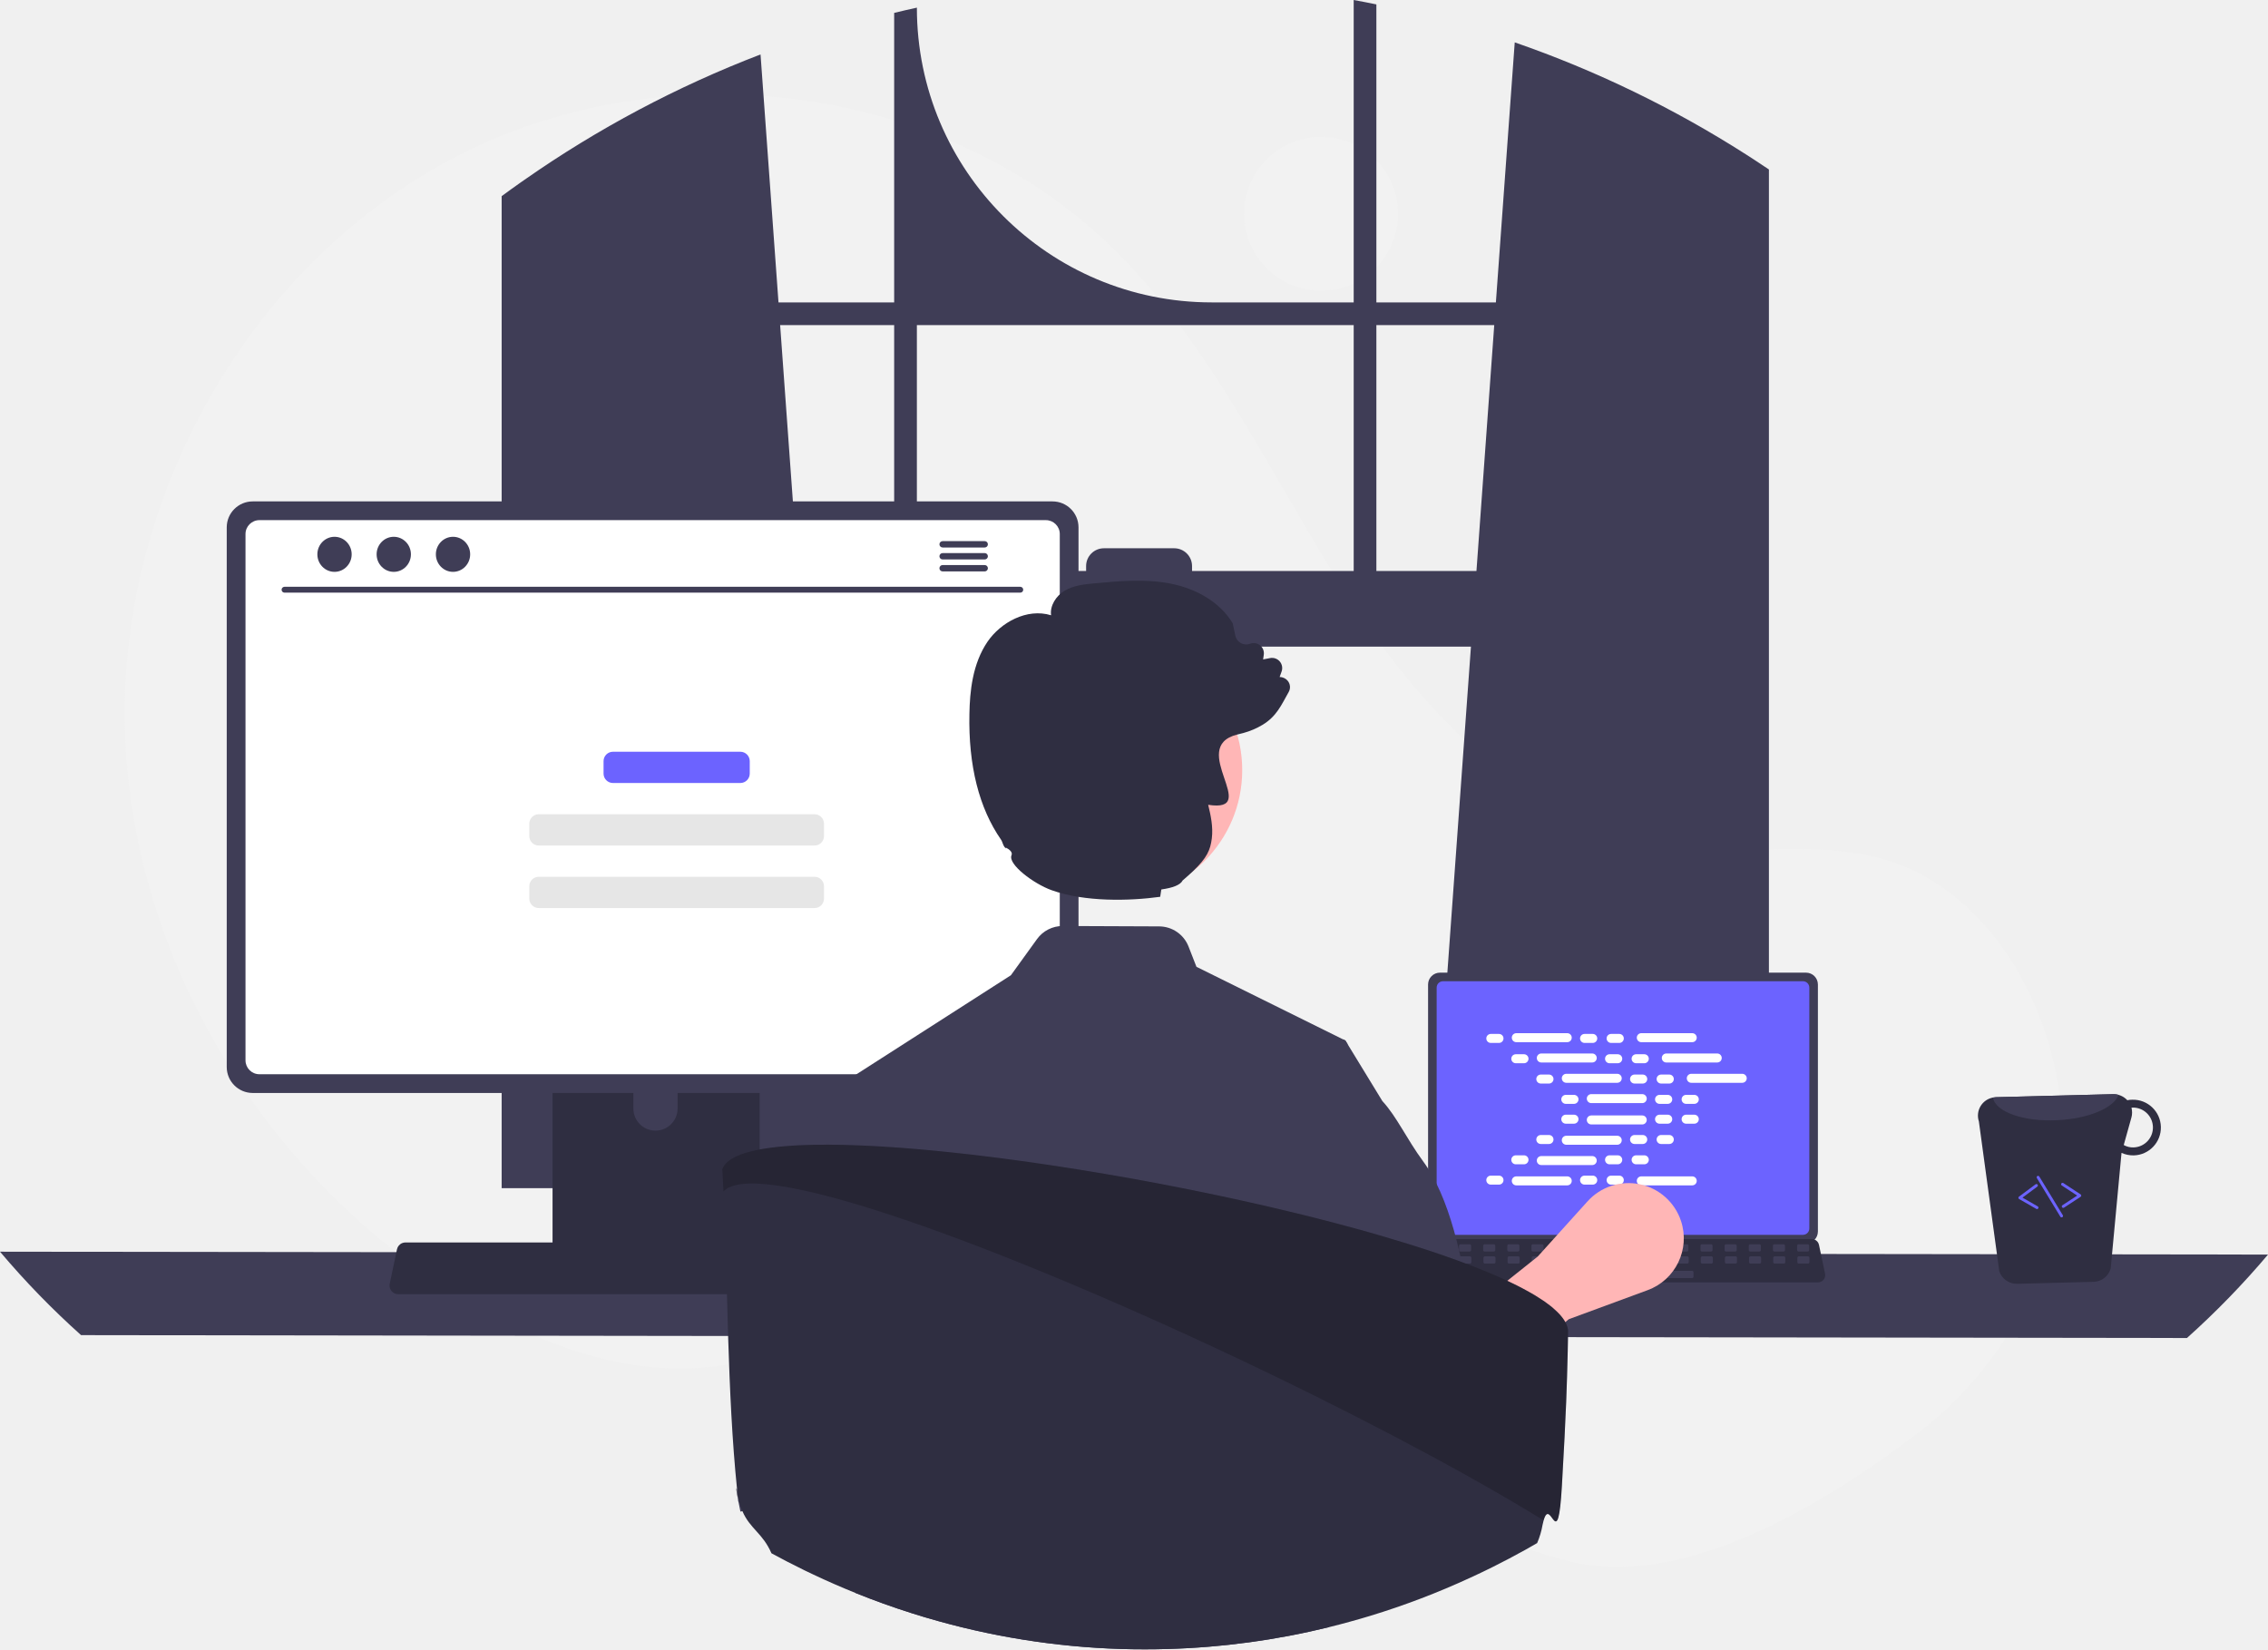
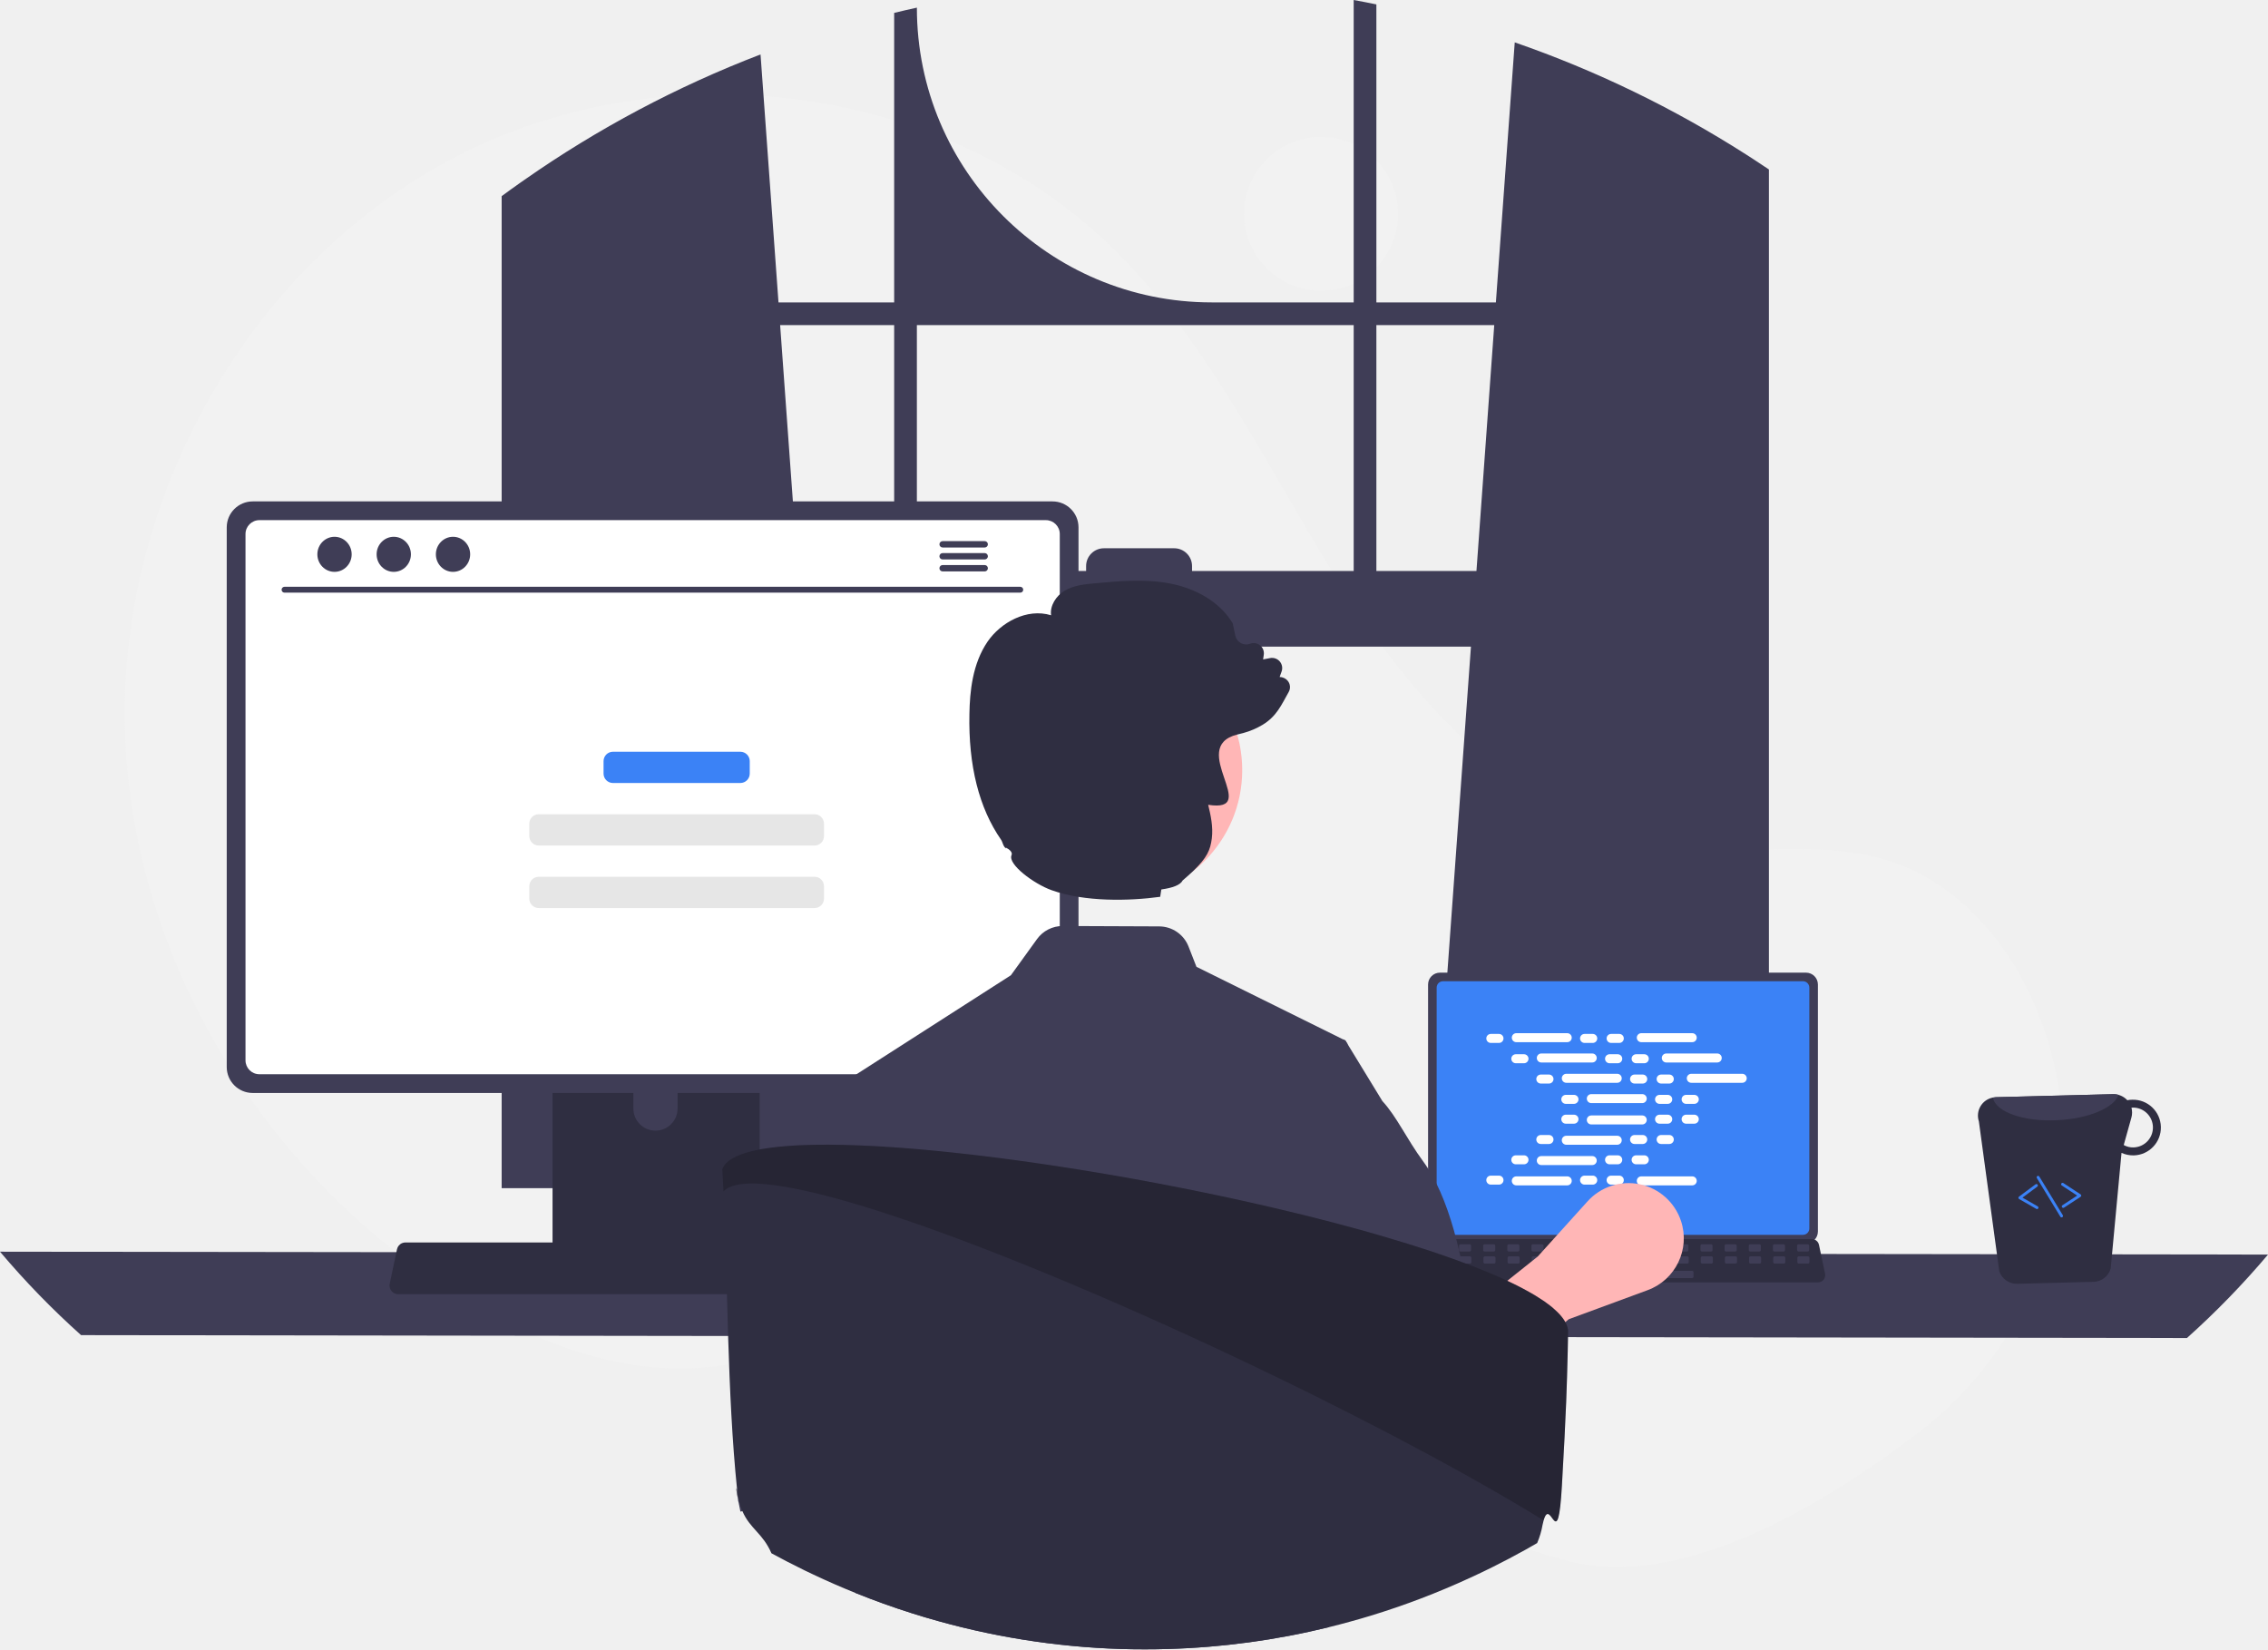
<svg xmlns="http://www.w3.org/2000/svg" data-name="Layer 1" width="786.82" height="572.258" viewBox="0 0 786.82 572.258">
  <circle cx="458.321" cy="74.182" r="26.701" fill="#f2f2f2" />
  <path d="M872.038,661.023c39.688-30.229,58.644-81.025,46.776-129.482q-.442-1.806-.934-3.604c-7.867-28.763-27.332-56.101-55.7-65.291-23.82-7.717-49.82-1.783-74.669-4.851-48.781-6.024-86.601-45.494-113.211-86.819-26.611-41.325-47.062-87.583-82.422-121.724-58.285-56.275-153.362-68.391-225.627-31.76C293.987,254.121,247.955,335.391,249.918,416.386c1.963,80.995,50.046,158.432,119.875,199.517,25.652,15.093,55.321,25.785,84.848,22.044,25.62-3.246,48.899-17.013,74.399-21.1,40.091-6.426,79.927,11.701,114.603,32.824,34.676,21.123,68.17,46.16,107.574,55.952C789.478,715.131,836.881,687.801,872.038,661.023Z" transform="translate(-206.59 -163.8711)" fill="#f2f2f2" />
  <path d="M815.016,219.191c-.87-.58-1.75-1.13-2.62-1.69a380.24,380.24,0,0,0-80.31-38.93l-6.54,90.22h-41.46v-103.39c-2.61-.54-5.24-1.05-7.87-1.53v104.92H626.946A102.27,102.27,0,0,1,524.676,166.521v-0c-2.64.57-5.26,1.18-7.88,1.83v100.44h-40.13l-6.23-86.03a380.858,380.858,0,0,0-81.94,43.53c-.44.3-.88.61-1.31.91-2.21,1.55-4.39,3.13-6.56,4.73v344.19h118.27l-2.09-28.95-11.5-158.95h231.59l-11.5,158.95-2.09,28.95h116.96v-353.45Q817.656,220.901,815.016,219.191Zm-298.22,142.78h-33.39l-6.17-85.3h39.56Zm159.42,0h-56.08v-1.69a6.18,6.18,0,0,0-6.19-6.18h-24.38a6.178,6.178,0,0,0-6.18,6.18v1.69h-58.71v-85.3h151.54Zm7.87,0v-85.3h40.89l-6.17,85.3Z" transform="translate(-206.59 -163.8711)" fill="#3f3d56" />
  <path d="M206.59,598.162a289.003,289.003,0,0,0,28.12,28.95l730.58,1a289.003,289.003,0,0,0,28.12-28.95Z" transform="translate(-206.59 -163.8711)" fill="#3f3d56" />
  <path d="M702.02,505.462v85.704a4.122,4.122,0,0,0,4.119,4.119H833.143a4.122,4.122,0,0,0,4.119-4.119v-85.704a4.124,4.124,0,0,0-4.119-4.115H706.139A4.124,4.124,0,0,0,702.02,505.462Z" transform="translate(-206.59 -163.8711)" fill="#3f3d56" />
-   <path d="M704.999,506.529V590.109a2.205,2.205,0,0,0,2.201,2.201H832.086a2.205,2.205,0,0,0,2.201-2.201V506.529a2.206,2.206,0,0,0-2.201-2.206H707.201A2.206,2.206,0,0,0,704.999,506.529Z" transform="translate(-206.59 -163.8711)" fill="#6c63ff" />
+   <path d="M704.999,506.529V590.109a2.205,2.205,0,0,0,2.201,2.201H832.086a2.205,2.205,0,0,0,2.201-2.201V506.529a2.206,2.206,0,0,0-2.201-2.206H707.201A2.206,2.206,0,0,0,704.999,506.529Z" transform="translate(-206.59 -163.8711)" fill="#3b82f6" />
  <path d="M699.364,607.881a2.47,2.47,0,0,0,1.943.93H837.299a2.502,2.502,0,0,0,2.446-3.016l-2.111-10.027a2.507,2.507,0,0,0-1.558-1.818,2.425,2.425,0,0,0-.888-.168H703.41a2.424,2.424,0,0,0-.888.168,2.507,2.507,0,0,0-1.558,1.818l-2.111,10.027A2.501,2.501,0,0,0,699.364,607.881Z" transform="translate(-206.59 -163.8711)" fill="#2f2e41" />
  <rect x="830.034" y="595.588" width="4.188" height="2.513" rx="0.488" transform="translate(1457.666 1029.819) rotate(-180)" fill="#3f3d56" />
  <rect x="821.657" y="595.588" width="4.188" height="2.513" rx="0.488" transform="translate(1440.912 1029.819) rotate(-180)" fill="#3f3d56" />
  <rect x="813.28" y="595.588" width="4.188" height="2.513" rx="0.488" transform="translate(1424.158 1029.819) rotate(-180)" fill="#3f3d56" />
  <rect x="804.903" y="595.588" width="4.188" height="2.513" rx="0.488" transform="translate(1407.404 1029.819) rotate(-180)" fill="#3f3d56" />
  <rect x="796.526" y="595.588" width="4.188" height="2.513" rx="0.488" transform="translate(1390.65 1029.819) rotate(-180)" fill="#3f3d56" />
  <rect x="788.149" y="595.588" width="4.188" height="2.513" rx="0.488" transform="translate(1373.896 1029.819) rotate(-180)" fill="#3f3d56" />
  <rect x="779.772" y="595.588" width="4.188" height="2.513" rx="0.488" transform="translate(1357.142 1029.819) rotate(-180)" fill="#3f3d56" />
  <rect x="771.395" y="595.588" width="4.188" height="2.513" rx="0.488" transform="translate(1340.388 1029.819) rotate(-180)" fill="#3f3d56" />
  <rect x="763.018" y="595.588" width="4.188" height="2.513" rx="0.488" transform="translate(1323.634 1029.819) rotate(-180)" fill="#3f3d56" />
  <rect x="754.641" y="595.588" width="4.188" height="2.513" rx="0.488" transform="translate(1306.88 1029.819) rotate(-180)" fill="#3f3d56" />
  <rect x="746.264" y="595.588" width="4.188" height="2.513" rx="0.488" transform="translate(1290.126 1029.819) rotate(-180)" fill="#3f3d56" />
  <rect x="737.887" y="595.588" width="4.188" height="2.513" rx="0.488" transform="translate(1273.372 1029.819) rotate(-180)" fill="#3f3d56" />
  <rect x="729.51" y="595.588" width="4.188" height="2.513" rx="0.488" transform="translate(1256.618 1029.819) rotate(-180)" fill="#3f3d56" />
  <rect x="721.133" y="595.588" width="4.188" height="2.513" rx="0.488" transform="translate(1239.865 1029.819) rotate(-180)" fill="#3f3d56" />
  <rect x="712.756" y="595.588" width="4.188" height="2.513" rx="0.488" transform="translate(1223.111 1029.819) rotate(-180)" fill="#3f3d56" />
  <rect x="704.379" y="595.588" width="4.188" height="2.513" rx="0.488" transform="translate(1206.357 1029.819) rotate(-180)" fill="#3f3d56" />
  <rect x="830.133" y="599.777" width="4.188" height="2.513" rx="0.488" transform="translate(1457.864 1038.196) rotate(-180)" fill="#3f3d56" />
  <rect x="821.756" y="599.777" width="4.188" height="2.513" rx="0.488" transform="translate(1441.11 1038.196) rotate(-180)" fill="#3f3d56" />
  <rect x="813.379" y="599.777" width="4.188" height="2.513" rx="0.488" transform="translate(1424.356 1038.196) rotate(-180)" fill="#3f3d56" />
  <rect x="805.002" y="599.777" width="4.188" height="2.513" rx="0.488" transform="translate(1407.602 1038.196) rotate(-180)" fill="#3f3d56" />
  <rect x="796.625" y="599.777" width="4.188" height="2.513" rx="0.488" transform="translate(1390.848 1038.196) rotate(-180)" fill="#3f3d56" />
  <rect x="788.248" y="599.777" width="4.188" height="2.513" rx="0.488" transform="translate(1374.094 1038.196) rotate(-180)" fill="#3f3d56" />
  <rect x="779.871" y="599.777" width="4.188" height="2.513" rx="0.488" transform="translate(1357.34 1038.196) rotate(-180)" fill="#3f3d56" />
  <rect x="771.494" y="599.777" width="4.188" height="2.513" rx="0.488" transform="translate(1340.586 1038.196) rotate(-180)" fill="#3f3d56" />
  <rect x="763.117" y="599.777" width="4.188" height="2.513" rx="0.488" transform="translate(1323.832 1038.196) rotate(-180)" fill="#3f3d56" />
  <rect x="754.74" y="599.777" width="4.188" height="2.513" rx="0.488" transform="translate(1307.078 1038.196) rotate(-180)" fill="#3f3d56" />
  <rect x="746.363" y="599.777" width="4.188" height="2.513" rx="0.488" transform="translate(1290.324 1038.196) rotate(-180)" fill="#3f3d56" />
  <rect x="737.986" y="599.777" width="4.188" height="2.513" rx="0.488" transform="translate(1273.57 1038.196) rotate(-180)" fill="#3f3d56" />
  <rect x="729.609" y="599.777" width="4.188" height="2.513" rx="0.488" transform="translate(1256.816 1038.196) rotate(-180)" fill="#3f3d56" />
  <rect x="721.232" y="599.777" width="4.188" height="2.513" rx="0.488" transform="translate(1240.062 1038.196) rotate(-180)" fill="#3f3d56" />
  <rect x="712.855" y="599.777" width="4.188" height="2.513" rx="0.488" transform="translate(1223.309 1038.196) rotate(-180)" fill="#3f3d56" />
  <rect x="704.478" y="599.777" width="4.188" height="2.513" rx="0.488" transform="translate(1206.555 1038.196) rotate(-180)" fill="#3f3d56" />
  <rect x="760.604" y="604.803" width="33.508" height="2.513" rx="0.488" transform="translate(1348.126 1048.248) rotate(-180)" fill="#3f3d56" />
  <rect x="515.631" y="358.737" width="5.966" height="3.122" rx="1.561" fill="#fff" />
  <rect x="548.154" y="358.737" width="5.966" height="3.122" rx="1.561" fill="#fff" />
  <rect x="557.369" y="358.737" width="5.966" height="3.122" rx="1.561" fill="#fff" />
  <rect x="524.477" y="358.477" width="20.796" height="3.122" rx="1.561" fill="#fff" />
  <rect x="567.841" y="358.477" width="20.796" height="3.122" rx="1.561" fill="#fff" />
  <rect x="524.304" y="365.784" width="5.966" height="3.122" rx="1.561" fill="#fff" />
  <rect x="556.827" y="365.784" width="5.966" height="3.122" rx="1.561" fill="#fff" />
  <rect x="566.042" y="365.784" width="5.966" height="3.122" rx="1.561" fill="#fff" />
  <rect x="533.15" y="365.523" width="20.796" height="3.122" rx="1.561" fill="#fff" />
  <rect x="576.514" y="365.523" width="20.796" height="3.122" rx="1.561" fill="#fff" />
  <rect x="532.977" y="372.83" width="5.966" height="3.122" rx="1.561" fill="#fff" />
  <rect x="565.5" y="372.83" width="5.966" height="3.122" rx="1.561" fill="#fff" />
  <rect x="574.715" y="372.83" width="5.966" height="3.122" rx="1.561" fill="#fff" />
  <rect x="541.823" y="372.57" width="20.796" height="3.122" rx="1.561" fill="#fff" />
  <rect x="585.187" y="372.57" width="20.796" height="3.122" rx="1.561" fill="#fff" />
  <rect x="541.649" y="379.877" width="5.966" height="3.122" rx="1.561" fill="#fff" />
  <rect x="574.172" y="379.877" width="5.966" height="3.122" rx="1.561" fill="#fff" />
  <rect x="583.387" y="379.877" width="5.966" height="3.122" rx="1.561" fill="#fff" />
  <rect x="550.496" y="379.617" width="20.796" height="3.122" rx="1.561" fill="#fff" />
  <rect x="548.154" y="407.898" width="5.966" height="3.122" rx="1.561" fill="#fff" />
  <rect x="557.369" y="407.898" width="5.966" height="3.122" rx="1.561" fill="#fff" />
  <rect x="567.841" y="408.158" width="20.796" height="3.122" rx="1.561" fill="#fff" />
  <rect x="515.631" y="407.898" width="5.966" height="3.122" rx="1.561" fill="#fff" />
  <rect x="524.477" y="408.158" width="20.796" height="3.122" rx="1.561" fill="#fff" />
  <rect x="524.304" y="400.851" width="5.966" height="3.122" rx="1.561" fill="#fff" />
  <rect x="556.827" y="400.851" width="5.966" height="3.122" rx="1.561" fill="#fff" />
  <rect x="566.042" y="400.851" width="5.966" height="3.122" rx="1.561" fill="#fff" />
  <rect x="533.15" y="401.111" width="20.796" height="3.122" rx="1.561" fill="#fff" />
  <rect x="532.977" y="393.804" width="5.966" height="3.122" rx="1.561" fill="#fff" />
  <rect x="565.5" y="393.804" width="5.966" height="3.122" rx="1.561" fill="#fff" />
  <rect x="574.715" y="393.804" width="5.966" height="3.122" rx="1.561" fill="#fff" />
  <rect x="541.823" y="394.064" width="20.796" height="3.122" rx="1.561" fill="#fff" />
  <rect x="541.649" y="386.758" width="5.966" height="3.122" rx="1.561" fill="#fff" />
  <rect x="574.172" y="386.758" width="5.966" height="3.122" rx="1.561" fill="#fff" />
  <rect x="583.387" y="386.758" width="5.966" height="3.122" rx="1.561" fill="#fff" />
  <rect x="550.496" y="387.018" width="20.796" height="3.122" rx="1.561" fill="#fff" />
  <path d="M711.507,654.353l-13.35-21.102,41.902-33.403,17.295-19.161a19.161,19.161,0,0,1,32.418,6.828h0a19.161,19.161,0,0,1-11.57,23.991l-27.349,10.075Z" transform="translate(-206.59 -163.8711)" fill="#ffb6b6" />
  <path d="M398.28,501.352v102.56h71.85v-102.56a3.448,3.448,0,0,0-2.43-3.3,3.175,3.175,0,0,0-1.03-.16H401.75A3.463,3.463,0,0,0,398.28,501.352Zm28.04,35.24a7.67,7.67,0,0,1,15.34,0v11.9a7.67,7.67,0,0,1-15.34,0Z" transform="translate(-206.59 -163.8711)" fill="#2f2e41" />
  <path d="M398.06,600.632v9.89a1.946,1.946,0,0,0,1.93,1.94h68.43a1.94,1.94,0,0,0,1.93-1.94v-9.89Z" transform="translate(-206.59 -163.8711)" fill="#3f3d56" />
  <path d="M285.25,346.832V534.092a9.007,9.007,0,0,0,9,9h277.5a9.007,9.007,0,0,0,9-9V346.832a9.011,9.011,0,0,0-9-8.99H294.25A9.012,9.012,0,0,0,285.25,346.832Z" transform="translate(-206.59 -163.8711)" fill="#3f3d56" />
  <path d="M291.76,349.162v182.62a4.818,4.818,0,0,0,4.81,4.81H569.44a4.818,4.818,0,0,0,4.81-4.81v-182.62a4.82,4.82,0,0,0-4.81-4.82H296.57A4.821,4.821,0,0,0,291.76,349.162Z" transform="translate(-206.59 -163.8711)" fill="#fff" />
  <path d="M342.4,611.792a2.948,2.948,0,0,0,2.32,1.11h162.34a2.987,2.987,0,0,0,2.92-3.6l-2.52-11.97a2.993,2.993,0,0,0-1.86-2.17,2.895,2.895,0,0,0-1.06-.2H347.23a2.894,2.894,0,0,0-1.06.2,2.992,2.992,0,0,0-1.86,2.17l-2.52,11.97A2.985,2.985,0,0,0,342.4,611.792Z" transform="translate(-206.59 -163.8711)" fill="#2f2e41" />
  <path d="M560.585,369.499H305.261a1.016,1.016,0,0,1,0-2.031H560.585a1.016,1.016,0,0,1,0,2.031Z" transform="translate(-206.59 -163.8711)" fill="#3f3d56" />
  <ellipse cx="116.051" cy="192.33" rx="5.95" ry="6.083" fill="#3f3d56" />
  <ellipse cx="136.607" cy="192.33" rx="5.95" ry="6.083" fill="#3f3d56" />
  <ellipse cx="157.163" cy="192.33" rx="5.95" ry="6.083" fill="#3f3d56" />
  <path d="M548.206,351.622h-14.6a1.105,1.105,0,0,0,0,2.21h14.6a1.105,1.105,0,0,0,0-2.21Z" transform="translate(-206.59 -163.8711)" fill="#3f3d56" />
  <path d="M548.206,355.772h-14.6a1.105,1.105,0,0,0,0,2.21h14.6a1.105,1.105,0,0,0,0-2.21Z" transform="translate(-206.59 -163.8711)" fill="#3f3d56" />
  <path d="M548.206,359.922h-14.6a1.105,1.105,0,0,0,0,2.21h14.6a1.105,1.105,0,0,0,0-2.21Z" transform="translate(-206.59 -163.8711)" fill="#3f3d56" />
  <path d="M900.186,604.972a6.416,6.416,0,0,0,6.183,4.331l26.492-.682a6.329,6.329,0,0,0,5.981-4.657l3.749-40.087a9.794,9.794,0,0,0,4.238.871,9.661,9.661,0,1,0-.485-19.317,8.184,8.184,0,0,0-1.736.181,6.548,6.548,0,0,0-4.874-2.103l-40.751,1.052a5.853,5.853,0,0,0-1.005.125,6.365,6.365,0,0,0-4.873,8.265Zm43.173-43.817,2.668-9.553a6.506,6.506,0,0,0,.02-3.375c.129-0.0.244-.062.373-.062a6.91,6.91,0,0,1,.324,13.817A6.505,6.505,0,0,1,943.359,561.156Z" transform="translate(-206.59 -163.8711)" fill="#2f2e41" />
  <path d="M897.978,544.686c.868,4.964,10.629,8.454,22.366,7.847,10.793-.497,19.617-4.287,21.234-8.778a6.025,6.025,0,0,0-1.844-.246l-40.751,1.052A5.853,5.853,0,0,0,897.978,544.686Z" transform="translate(-206.59 -163.8711)" fill="#3f3d56" />
-   <path d="M922.494,582.944a.497.497,0,0,0,.151-.066l5.753-3.766a.499.499,0,0,0,0-.836l-5.98-3.917a.5.5,0,1,0-.548.836l5.341,3.498-5.114,3.348a.5.5,0,0,0,.396.903Z" transform="translate(-206.59 -163.8711)" fill="#6c63ff" />
-   <path d="M913.408,583.363a.5.5,0,0,0,.126-.918l-5.303-3.04,5.126-3.807a.5.5,0,1,0-.596-.802l-5.739,4.263a.5.5,0,0,0,.049.835l5.965,3.42A.5.5,0,0,0,913.408,583.363Z" transform="translate(-206.59 -163.8711)" fill="#6c63ff" />
-   <path d="M921.922,586.244a.482.482,0,0,0,.137-.058.5.5,0,0,0,.168-.687l-8.155-13.408a.5.5,0,0,0-.854.521l8.155,13.408A.5.5,0,0,0,921.922,586.244Z" transform="translate(-206.59 -163.8711)" fill="#6c63ff" />
-   <rect x="209.385" y="260.827" width="50.719" height="10.846" rx="3.264" fill="#6c63ff" />
+   <path d="M922.494,582.944a.497.497,0,0,0,.151-.066l5.753-3.766a.499.499,0,0,0,0-.836l-5.98-3.917a.5.5,0,1,0-.548.836l5.341,3.498-5.114,3.348a.5.5,0,0,0,.396.903Z" transform="translate(-206.59 -163.8711)" fill="#3b82f6" />
+   <path d="M913.408,583.363a.5.5,0,0,0,.126-.918l-5.303-3.04,5.126-3.807a.5.5,0,1,0-.596-.802l-5.739,4.263a.5.5,0,0,0,.049.835l5.965,3.42A.5.5,0,0,0,913.408,583.363Z" transform="translate(-206.59 -163.8711)" fill="#3b82f6" />
+   <path d="M921.922,586.244a.482.482,0,0,0,.137-.058.5.5,0,0,0,.168-.687l-8.155-13.408a.5.5,0,0,0-.854.521l8.155,13.408A.5.5,0,0,0,921.922,586.244Z" transform="translate(-206.59 -163.8711)" fill="#3b82f6" />
+   <rect x="209.385" y="260.827" width="50.719" height="10.846" rx="3.264" fill="#3b82f6" />
  <rect x="183.626" y="282.519" width="102.236" height="10.846" rx="3.264" fill="#e6e6e6" />
  <rect x="183.626" y="304.21" width="102.236" height="10.846" rx="3.264" fill="#e6e6e6" />
  <path d="M497.301,540.717l.217.684.011.023,6.525,19.838,7.506,22.861,14.123,42.961.137,6.673v.023l1.049,53.684-2.909,7.278,3.274,11.932s-1.506-18.037-9.582-7.679c-4.574,5.886-9.925,11.91-14.317,17.556q9.6,3.884,19.507,7.027c1.426.456,2.863.89,4.301,1.323q.462.137.924.274a266.863,266.863,0,0,0,67.351,10.826c1.186.034,2.35.057,3.479.08.399.011.787.023,1.175.023,1.278.011,2.544.023,3.822.023q3.867,0,7.7-.114a266.853,266.853,0,0,0,56.091-7.586c-.125-7.586-.468-16.45-.958-25.918-.228-4.643-5.35-9.674-5.658-14.533-.217-3.65,4.381-7.084,4.141-10.792-1.551-22.827-3.491-14.064-4.928-30.229q-.222-2.379-.411-4.552c-.924-10.381-1.563-16.872-1.563-16.872l6.137-38.683,9.639-60.734-.742-1.221-.833-.411-50.844-25.165-2.761-7.073a10.979,10.979,0,0,0-10.141-6.947l-33.493-.137a10.931,10.931,0,0,0-8.909,4.529l-9.069,12.56Z" transform="translate(-206.59 -163.8711)" fill="#3f3d56" />
  <path d="M533.407,617.525,525.82,633.758l-5.179,11.088-8.909,46.646-4.46,4.734L503.45,679.467l-39.998,8.881c-1.312-7.29-.351.247-1.161-7.75.228-.228.468-.456.707-.685.639-.593,1.175-1.152,1.164-1.688-.456-27.584.913-74.526,12.343-102.966a60.053,60.053,0,0,1,7.027-13.107c.228-.308.445-.616.662-.924,5.27-7.381,8.601-14.647,13.324-19.815v-.011a.53.53,0,0,0,.08-.08.157.157,0,0,0,.046-.034l32.443-17.203,1.392,39.105.992,28.109Z" transform="translate(-206.59 -163.8711)" fill="#3f3d56" />
  <path d="M650.391,622.135l9.476,20.275,3.307,7.061,8.907,46.642,4.446,4.723,3.83-16.755,1.8-.369,32.459-6.722,9.461,30.046a17.984,17.984,0,0,0-3.261-22.506c-.646-.585-1.184-1.154-1.169-1.692.538-32.443-1.446-91.684-19.367-116.066-5.692-7.738-9.107-15.445-14.076-20.829-.015-.015-.015-.031-.031-.031L674.081,526.114l-.738-1.215-.831-.415Z" transform="translate(-206.59 -163.8711)" fill="#3f3d56" />
  <circle id="a657ec4b-47ce-4d2a-9c58-81a811696ca9" data-name="Ellipse 5" cx="386.397" cy="267.201" r="44.558" fill="#ffb6b6" />
  <path d="M653.212,399.948a3.759,3.759,0,0,0-2.69-1.19l.67-1.86a3.528,3.528,0,0,0-3.96-4.7l-2.44.47.23-1.63a3.534,3.534,0,0,0-4.73-3.82,3.766,3.766,0,0,1-3.24-.23,3.846,3.846,0,0,1-1.92-2.61l-.85-4.1-.09-.22c-4.14-6.9-12.1-11.92-21.84-13.76-8.67-1.65-17.56-.81-26.13-.02-3.4.32-7.24.68-10.44,2.64-2.72,1.68-5.02,5.04-4.55,8.43-8.45-2.59-17.51,2.58-22,9.1-5.32,7.76-6.19,17.48-6.33,25.08-.38,17.98,3.33,32.69,11,43.73.56.8.7,2.47,1.81,3.03l-.23-.37c1.24.62,2.5,1.62,2.03,2.69-1.35,3.08,7.62,9.89,13.94,12.14,11.53,4.11,26.86,3.76,37.64,2.28l.38-2.55c3.89-.53,6.63-1.54,7.4-3.12,1.36-1.16,2.52-2.2,3.53-3.16l.01-.01c.02-.02.06-.05.08-.07,4.87-4.67,6-7.33,6.51-11.38.49-3.97-.38-8-1.27-11.63,18.74,2.9-7.38-19.96,10.08-24.38a5.434,5.434,0,0,1,.61-.15c.51-.12,1.02-.24,1.51-.38a26.448,26.448,0,0,0,6.72-2.87c4.88-2.97,6.49-6.91,9.01-11.35A3.427,3.427,0,0,0,653.212,399.948Z" transform="translate(-206.59 -163.8711)" fill="#2f2e41" />
  <path d="M750.582,625.308c-.01,1.75-.03,4.2-.11,7.23q-.015.63-.03,1.29c-.13,5.57-.26,10.24-.47,15.43-.01.36-.02.71-.04,1.07-.28,7.24-.72,15.67-1.48,29.02-1.41,24.66-3.87,3.39-6.34,12.04-.12.43-.25.94-.37,1.54a27.916,27.916,0,0,1-1.88,6.33c-1.31.78-2.66,1.53-3.99,2.28-3.79,2.11-7.64,4.14-11.52,6.07-2.18,1.08-4.37,2.14-6.57,3.16-.35.16-.69.32-1.03.47a270.887,270.887,0,0,1-34.75,13.26c-2.32.7-4.63,1.38-6.97,2.01-2.44.68-4.88,1.32-7.35,1.92a266.893,266.893,0,0,1-56.09,7.59c-2.55.08-5.12.11-7.7.11-1.28,0-2.54-.01-3.82-.02-.39,0-.78-.01-1.17-.02-1.13-.03-2.3-.05-3.48-.08a266.663,266.663,0,0,1-67.35-10.83l-.93-.27c-1.44-.44-2.87-.87-4.3-1.33q-9.9-3.135-19.51-7.02-7.335-2.955-14.5-6.34a.339.339,0,0,1-.12-.06c-1-.46-2.01-.94-3.01-1.43-.13-.07-.27-.14-.41-.21q-5.595-2.73-11.07-5.72c-3.07-7.05-7.39-8.4-10.07-14.6a25.874,25.874,0,0,1-1.68-5.74c0-.02-.01-.04-.01-.07.28,3.72-1.19-6.6-.01-.04-.01-.12-.02-.25-.03-.4-.03-.36-.07-.8-.13-1.35-3.43-33.49-3.21-71.79-4.7-103.35q-.15-3.06-.31-5.86c-.03-.62-.07-1.23-.11-1.83.07-.18.15-.37.24-.55a1.002,1.002,0,0,1,.07-.15,1.623,1.623,0,0,1,.1-.18c.02-.03.05-.07.07-.1a.917.917,0,0,1,.05-.1c.09-.14.19-.29.3-.43.05-.06.09-.11.14-.16a.808.808,0,0,1,.12-.14.637.637,0,0,1,.11-.13c.04-.04.08-.09.13-.14a.302.302,0,0,1,.08-.08,2.033,2.033,0,0,1,.26-.25,9.624,9.624,0,0,1,1.14-.9c.14-.09.29-.18.43-.28a19.135,19.135,0,0,1,3.17-1.52c.38-.14.76-.27,1.17-.41.15-.04.29-.09.44-.14.22-.07.44-.14.67-.19,1.14-.34,2.37-.63,3.7-.9.16-.03.33-.06.5-.1.24-.05.49-.09.74-.13.34-.06.69-.12,1.04-.18,2.97-.47,6.34-.82,10.06-1.05q.525-.03,1.05-.06c.41-.02.82-.04,1.24-.06.35-.02.71-.03,1.07-.04.35-.02.71-.03,1.08-.04,1.01-.03,2.05-.06,3.11-.08,3.02-.06,6.2-.04,9.54.03,1.55.04,3.13.08,4.75.15.11,0,.21.01.31.01,1.41.05,2.83.11,4.29.19,1.02.05,2.05.1,3.08.16.97.06,1.95.12,2.94.19.77.04,1.54.1,2.32.15.66.05,1.32.1,1.98.14l.9.06c.49.04.98.07,1.48.12,1.1.09,2.2.18,3.32.27,1.11.1,2.24.2,3.37.3s2.27.21,3.41.32c.12.01.23.02.34.03,1.04.11,2.08.21,3.13.32.24.02.49.04.73.07,1.001.101,2.022.218,3.032.326.31.033.618.066.929.1.791.086,1.572.161,2.368.254,1.05.12,2.12.23,3.16.37.81.09,1.62.18,2.43.28,1.27.15,2.56.31,3.85.48.49.06.98.12,1.47.19,3.68.46,7.4.97,11.18,1.5,5.73.81,11.55,1.69,17.41,2.64q8.805,1.425,17.71,3.01c1.5.27,3,.54,4.51.82q1.02.195,2.04.39c1.16.21,2.32.43,3.48.65,1.16.22,2.32.44,3.48.67,1.38.27,2.77.54,4.15.81,9.09,1.8,18.13,3.72,26.95,5.73,1.45.33,2.9.67,4.34,1q4.32,1.005,8.56,2.04c.78.18,1.55.37,2.32.56,1.92.48,3.84.96,5.73,1.45l.33.09c1.39.34,2.75.69,4.11,1.05q4.815,1.26,9.47,2.55,3.09.855,6.11,1.73c3.01.87,5.96,1.75,8.83,2.64.71.22,1.42.44,2.12.65,2.1.65,4.17,1.31,6.18,1.97,1.6.52,3.16,1.05,4.7,1.58q2.31.795,4.53,1.59c.95.34,1.89.7,2.83,1.04,1.35.5,2.68,1,3.98,1.5.4.15.79.31,1.18.46.25.11.49.2.73.3.47.19.95.37,1.41.56.47.18.93.37,1.39.57.45.18.91.37,1.35.56.45.18.89.37,1.33.57.37.15.73.31,1.08.47.71.31,1.42.62,2.11.94.34.16.68.31,1.02.47l.78.36c.11.06.22.11.33.16.25.12.51.25.76.37.58.27,1.15.56,1.71.83.75.38,1.48.76,2.18,1.13.71.38,1.4.76,2.06,1.13.11.06.21.12.32.18.15.08.3.17.45.25.51.29,1,.59,1.49.88.96.59,1.87,1.17,2.72,1.75.19.13.37.26.56.38.63.45,1.23.89,1.79,1.34,0,.01,0,.01.01.01.19.14.37.29.55.43.15.14.31.26.46.4.52.45,1,.88,1.44,1.32a5.667,5.667,0,0,1,.42.43,1.208,1.208,0,0,1,.16.16c.2.2.38.4.55.6a.553.553,0,0,1,.07.09c.24.28.46.56.67.84.1.14.21.28.3.42.12.17.24.35.34.52.09.14.17.29.25.43a7.257,7.257,0,0,1,.54,1.13,5.241,5.241,0,0,1,.27.82A5.844,5.844,0,0,1,750.582,625.308Z" transform="translate(-206.59 -163.8711)" fill="#2f2e41" />
  <path d="M750.582,625.308c-.01,1.75-.03,4.2-.11,7.23-.01.42-.03.85-.04,1.29-.1,4.25-.25,9.5-.46,15.43-.01.36-.02.71-.04,1.07-.28,7.24-.72,15.67-1.48,29.02-1.41,24.66-3.87,3.39-6.34,12.04-6.86-4.22-14.38-8.64-22.42-13.18q-2.175-1.23-4.39-2.47c-16.08-8.97-34.04-18.37-52.79-27.68-.74-.37-1.49-.74-2.23-1.1-42.95-21.23-89.83-41.88-127.81-55.66-7.33-2.66-14.33-5.06-20.91-7.17-13.86-4.43-25.84-7.53-35.06-8.87-9.6-1.4-16.23-.9-18.91,1.99q-.15-3.06-.31-5.86-.06-.93-.12-1.83c.062-.165.142-.322.22-.48.011-.023.019-.047.03-.07a1.002,1.002,0,0,1,.07-.15,1.623,1.623,0,0,1,.1-.18,1.06,1.06,0,0,1,.12-.2c.09-.14.19-.29.3-.43a3.483,3.483,0,0,1,.26-.3.637.637,0,0,1,.11-.13c.04-.04.08-.09.13-.14a.302.302,0,0,1,.08-.08,2.033,2.033,0,0,1,.26-.25,9.624,9.624,0,0,1,1.14-.9c.14-.09.29-.18.43-.28a19.135,19.135,0,0,1,3.17-1.52c.38-.14.76-.27,1.17-.41.15-.04.29-.09.44-.14.22-.07.44-.14.67-.19,1.14-.34,2.37-.63,3.7-.9.4-.08.82-.16,1.24-.23.34-.06.69-.12,1.04-.18,2.97-.47,6.34-.82,10.06-1.05q.525-.03,1.05-.06c.41-.02.82-.04,1.24-.06.35-.02.71-.03,1.07-.04.35-.02.71-.03,1.08-.04,1.01-.03,2.05-.06,3.11-.08,3.02-.05,6.2-.03,9.54.04,1.55.03,3.13.08,4.75.15.1,0,.21.01.31.01,1.41.04,2.84.11,4.29.18,1.02.05,2.05.1,3.08.16.97.06,1.95.12,2.94.19.77.04,1.54.1,2.32.15.66.05,1.32.1,1.98.14.79.06,1.58.12,2.38.18,1.1.09,2.2.18,3.32.27,1.11.1,2.24.2,3.37.3s2.27.21,3.41.32c.12.01.23.02.34.03,1.04.11,2.08.21,3.13.32q8.73.885,17.97,2.07,5.52.705,11.18,1.51c5.73.81,11.55,1.69,17.41,2.63q8.805,1.425,17.71,3.01c1.5.27,3,.54,4.51.82q2.76.51,5.52,1.04c1.16.22,2.32.44,3.48.67,1.38.27,2.77.54,4.15.81,9.09,1.8,18.13,3.72,26.95,5.73,1.45.33,2.9.67,4.34,1q4.32,1.005,8.56,2.04c.78.19,1.55.38,2.32.57q2.895.72,5.73,1.44v.01c.11.02.22.05.33.08,1.38.35,2.75.7,4.11,1.06q4.815,1.26,9.47,2.54c2.06.58,4.1,1.15,6.11,1.73,3.01.88,5.96,1.76,8.83,2.64.71.22,1.42.44,2.12.65q3.15.99,6.18,1.97c1.6.52,3.16,1.05,4.7,1.58q2.31.795,4.53,1.59c.96.34,1.9.69,2.83,1.03,1.36.5,2.68,1,3.98,1.51.4.15.79.31,1.18.46.73.28,1.44.57,2.14.86.47.18.93.37,1.39.57.45.18.91.37,1.35.56.45.18.89.37,1.33.57.37.15.73.31,1.08.47.71.31,1.42.62,2.11.94.34.16.68.31,1.02.47l.78.36c.11.06.22.11.33.16.85.4,1.67.8,2.47,1.2.75.38,1.48.76,2.18,1.13.83.44,1.62.87,2.38,1.31.15.08.3.17.45.25.51.29,1,.59,1.49.88.96.59,1.87,1.17,2.72,1.75.84.58,1.62,1.15,2.35,1.72,0,.01,0,.01.01.01.35.28.69.56,1.01.83.52.45,1,.88,1.44,1.32a5.667,5.667,0,0,1,.42.43,1.208,1.208,0,0,1,.16.16c.21.23.42.46.62.69.24.28.46.56.67.84.1.14.21.28.3.42.12.17.24.35.34.52.09.14.17.29.25.43a7.257,7.257,0,0,1,.54,1.13,6.053,6.053,0,0,1,.27.82A5.844,5.844,0,0,1,750.582,625.308Z" transform="translate(-206.59 -163.8711)" opacity="0.2" />
</svg>
